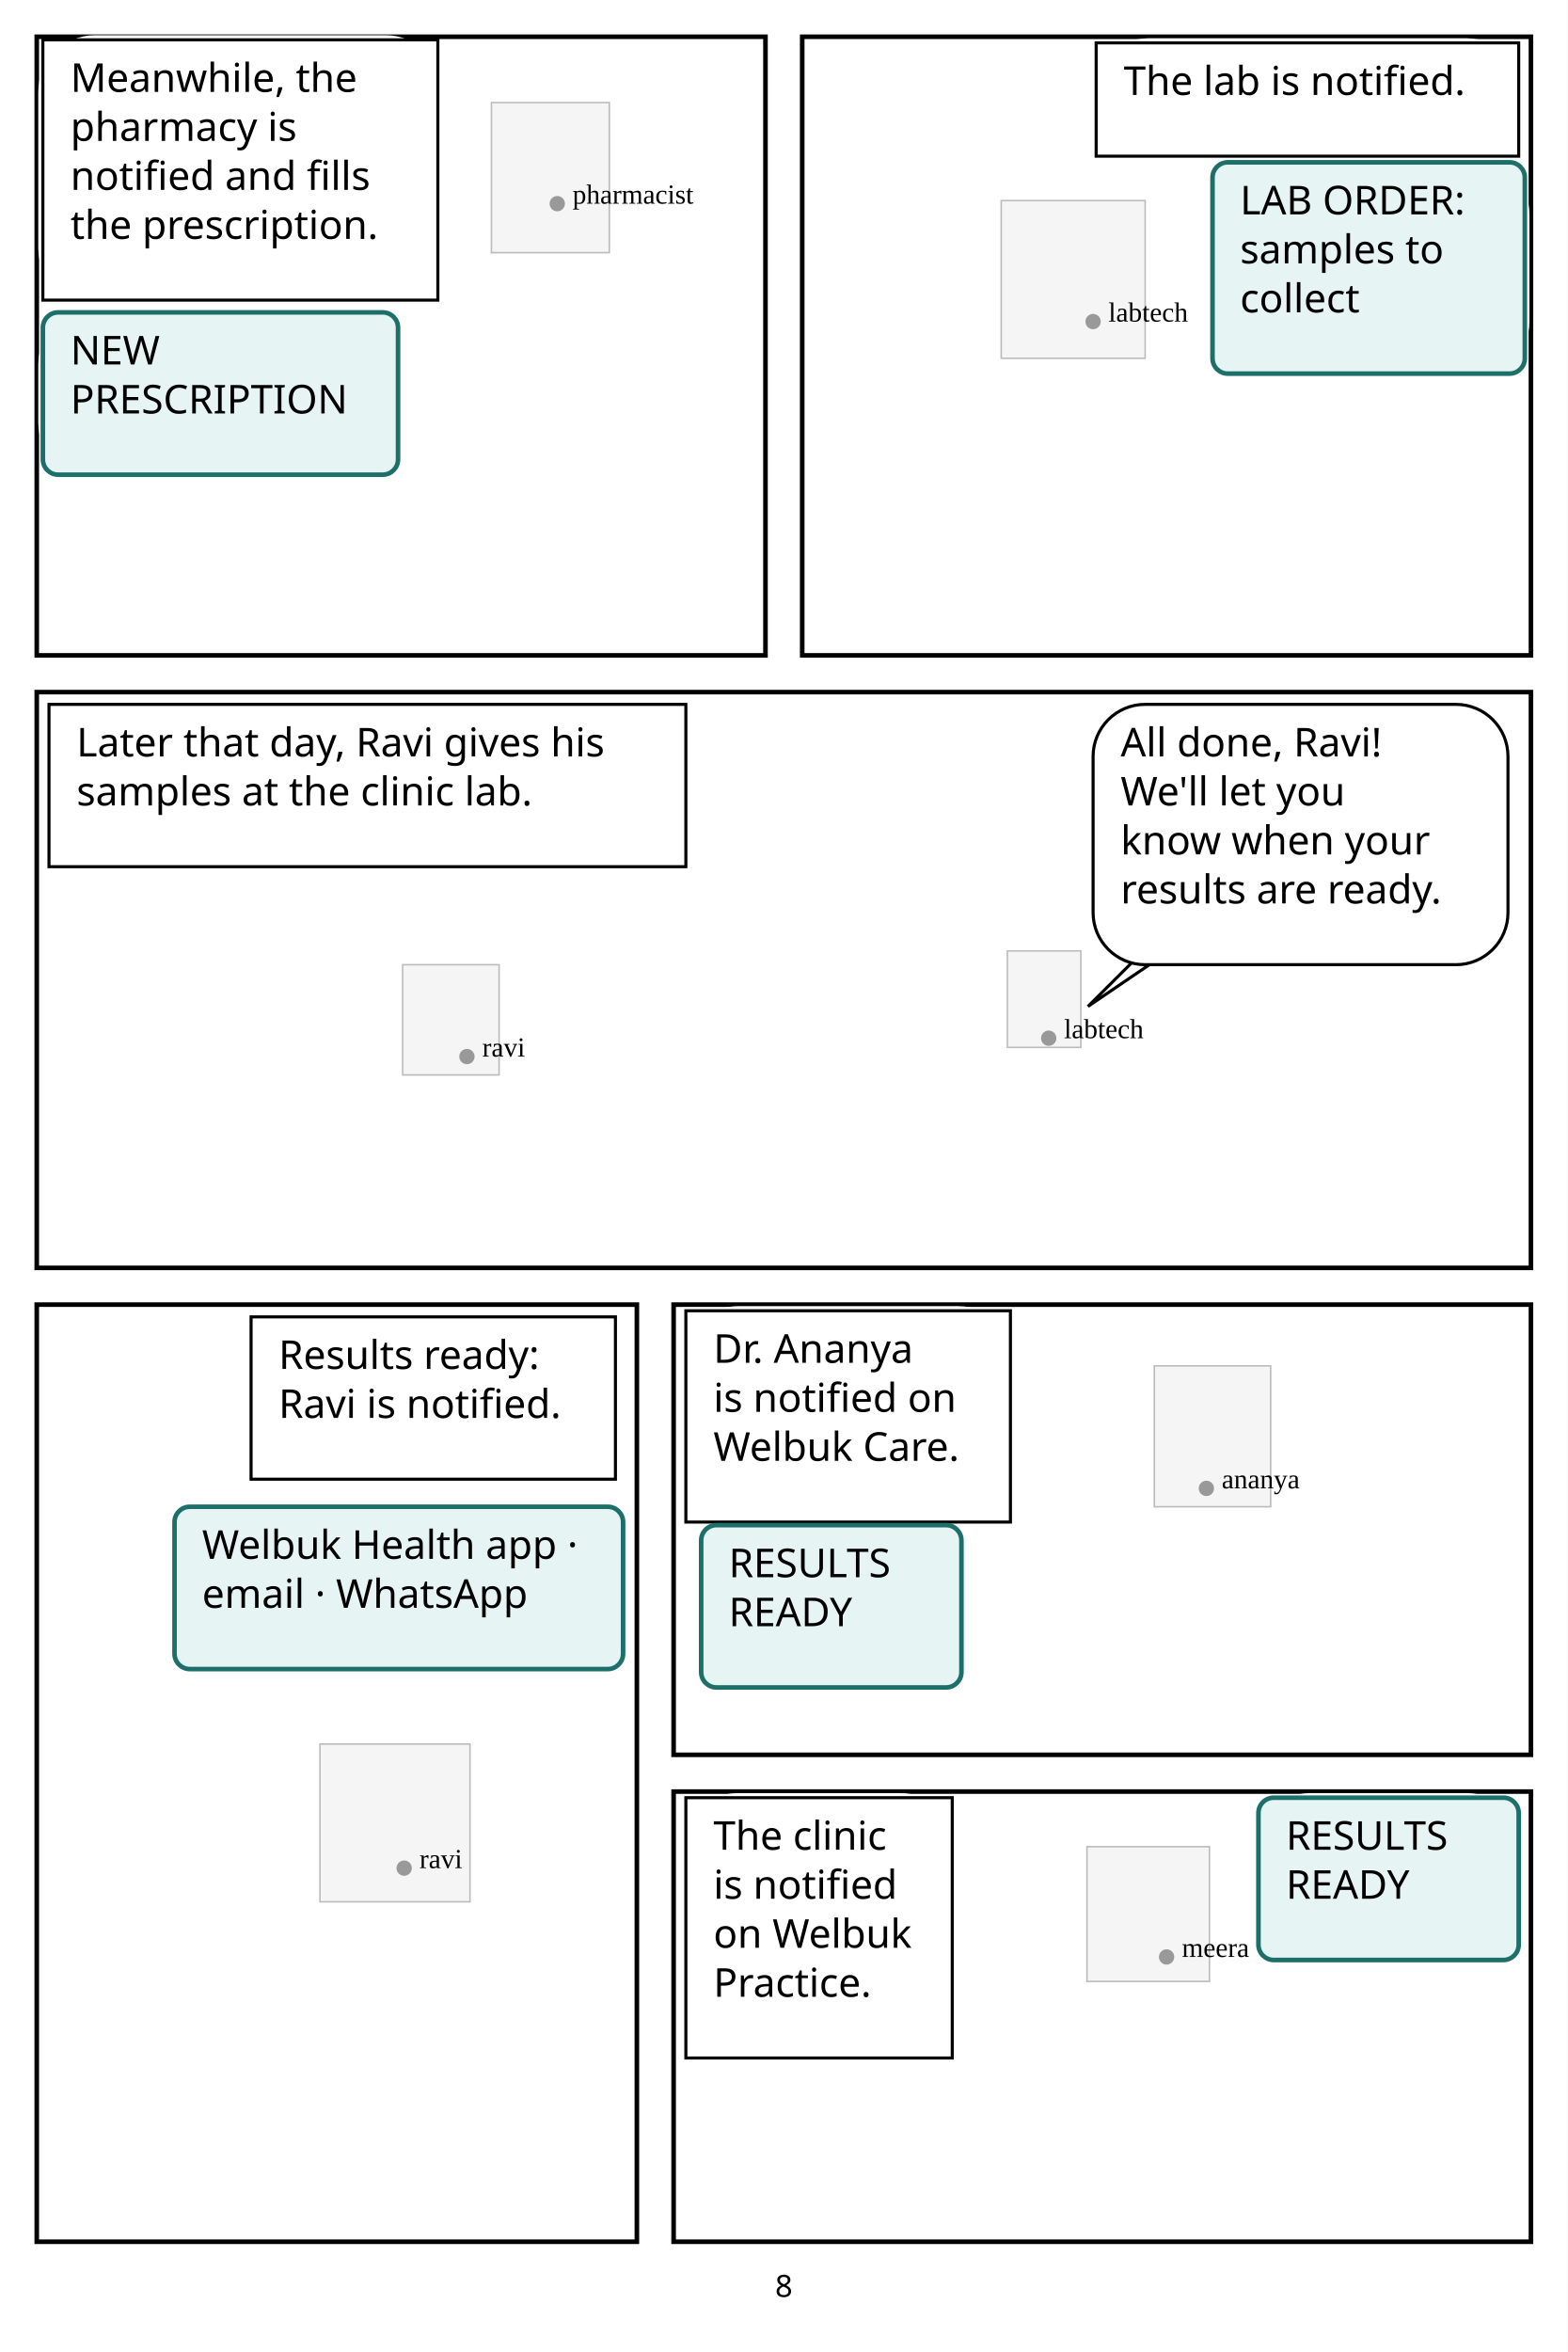
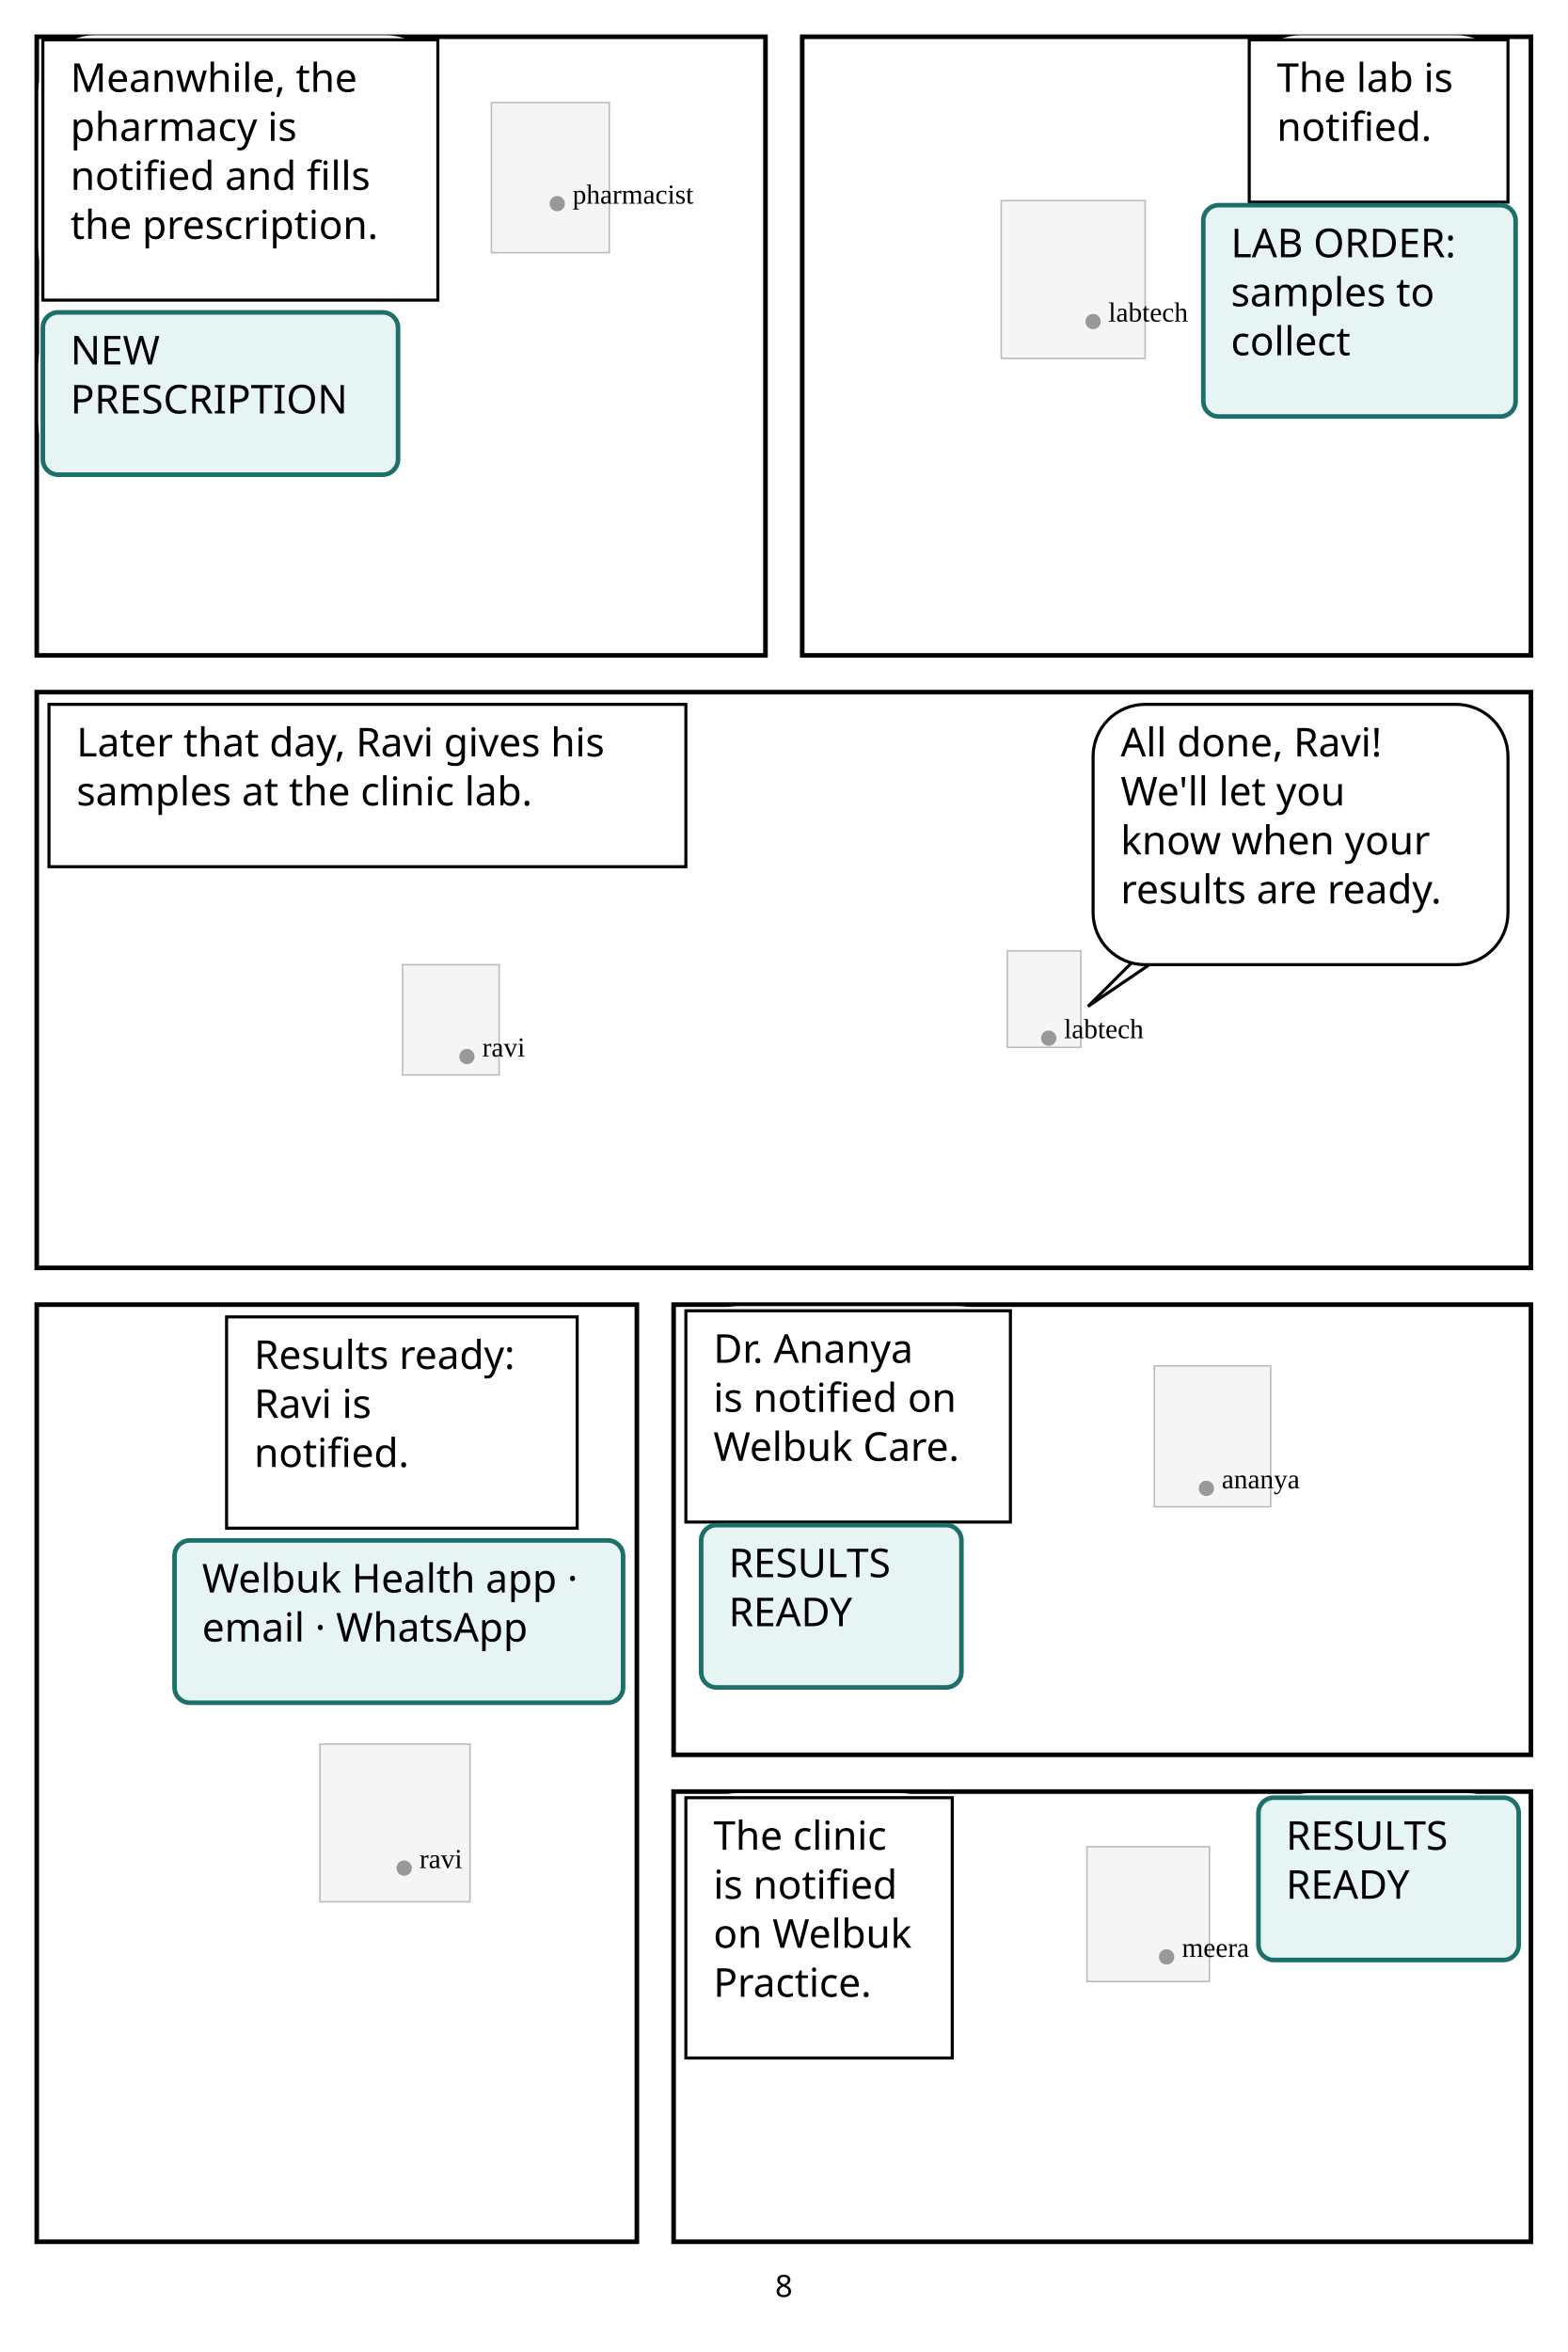
<svg xmlns="http://www.w3.org/2000/svg" width="1024" height="1536" viewBox="0 0 1024 1536">
  <rect width="1024" height="1536" fill="white" />
  <rect x="321" y="67" width="77" height="98" fill="#f5f5f5" stroke="#bbb" />
  <circle cx="364" cy="133" r="5" fill="#999" />
  <text x="374" y="133" font-size="18">pharmacist</text>
  <rect x="24" y="24" width="476" height="404" fill="none" stroke="black" stroke-width="3" />
  <rect x="28" y="26" width="258" height="170" rx="34" fill="white" stroke="white" stroke-width="6" />
  <rect x="28" y="204" width="232" height="106" rx="34" fill="white" stroke="white" stroke-width="6" />
  <rect x="28" y="26" width="258" height="170" fill="white" stroke="black" stroke-width="2" />
  <text x="46" y="60" font-family="Meiryo,MS Gothic,sans-serif" font-size="26" fill="black">Meanwhile, the </text>
  <text x="46" y="92" font-family="Meiryo,MS Gothic,sans-serif" font-size="26" fill="black">pharmacy is </text>
  <text x="46" y="124" font-family="Meiryo,MS Gothic,sans-serif" font-size="26" fill="black">notified and fills </text>
  <text x="46" y="156" font-family="Meiryo,MS Gothic,sans-serif" font-size="26" fill="black">the prescription.</text>
  <rect x="28" y="204" width="232" height="106" rx="10" fill="#e6f4f3" stroke="#1d6f6a" stroke-width="3" />
  <text x="46" y="238" font-family="Meiryo,MS Gothic,sans-serif" font-size="26" fill="black">NEW </text>
  <text x="46" y="270" font-family="Meiryo,MS Gothic,sans-serif" font-size="26" fill="black">PRESCRIPTION</text>
  <rect x="654" y="131" width="94" height="103" fill="#f5f5f5" stroke="#bbb" />
  <circle cx="714" cy="210" r="5" fill="#999" />
  <text x="724" y="210" font-size="18">labtech</text>
  <rect x="524" y="24" width="476" height="404" fill="none" stroke="black" stroke-width="3" />
-   <rect x="716" y="28" width="276" height="74" rx="34" fill="white" stroke="white" stroke-width="6" />
-   <rect x="792" y="106" width="204" height="138" rx="34" fill="white" stroke="white" stroke-width="6" />
-   <rect x="716" y="28" width="276" height="74" fill="white" stroke="black" stroke-width="2" />
-   <text x="734" y="62" font-family="Meiryo,MS Gothic,sans-serif" font-size="26" fill="black">The lab is notified.</text>
-   <rect x="792" y="106" width="204" height="138" rx="10" fill="#e6f4f3" stroke="#1d6f6a" stroke-width="3" />
-   <text x="810" y="140" font-family="Meiryo,MS Gothic,sans-serif" font-size="26" fill="black">LAB ORDER: </text>
-   <text x="810" y="172" font-family="Meiryo,MS Gothic,sans-serif" font-size="26" fill="black">samples to </text>
-   <text x="810" y="204" font-family="Meiryo,MS Gothic,sans-serif" font-size="26" fill="black">collect</text>
+   <rect x="816" y="26" width="169" height="106" rx="34" fill="white" stroke="white" stroke-width="6" />
+   <rect x="786" y="134" width="204" height="138" rx="34" fill="white" stroke="white" stroke-width="6" />
+   <rect x="816" y="26" width="169" height="106" fill="white" stroke="black" stroke-width="2" />
+   <text x="834" y="60" font-family="Meiryo,MS Gothic,sans-serif" font-size="26" fill="black">The lab is </text>
+   <text x="834" y="92" font-family="Meiryo,MS Gothic,sans-serif" font-size="26" fill="black">notified.</text>
+   <rect x="786" y="134" width="204" height="138" rx="10" fill="#e6f4f3" stroke="#1d6f6a" stroke-width="3" />
+   <text x="804" y="168" font-family="Meiryo,MS Gothic,sans-serif" font-size="26" fill="black">LAB ORDER: </text>
+   <text x="804" y="200" font-family="Meiryo,MS Gothic,sans-serif" font-size="26" fill="black">samples to </text>
+   <text x="804" y="232" font-family="Meiryo,MS Gothic,sans-serif" font-size="26" fill="black">collect</text>
  <rect x="263" y="630" width="63" height="72" fill="#f5f5f5" stroke="#bbb" />
  <circle cx="305" cy="690" r="5" fill="#999" />
  <text x="315" y="690" font-size="18">ravi</text>
  <rect x="658" y="621" width="48" height="63" fill="#f5f5f5" stroke="#bbb" />
  <circle cx="685" cy="678" r="5" fill="#999" />
  <text x="695" y="678" font-size="18">labtech</text>
  <rect x="24" y="452" width="976" height="376" fill="none" stroke="black" stroke-width="3" />
  <rect x="32" y="460" width="416" height="106" rx="34" fill="white" stroke="white" stroke-width="6" />
  <rect x="714" y="460" width="271" height="170" rx="34" fill="white" stroke="white" stroke-width="6" />
  <path d="M 740.479 627.485 L 710.666 657.249 L 754.479 627.485 Z" fill="white" stroke="white" stroke-width="6" stroke-linejoin="round" />
  <rect x="32" y="460" width="416" height="106" fill="white" stroke="black" stroke-width="2" />
  <text x="50" y="494" font-family="Meiryo,MS Gothic,sans-serif" font-size="26" fill="black">Later that day, Ravi gives his </text>
  <text x="50" y="526" font-family="Meiryo,MS Gothic,sans-serif" font-size="26" fill="black">samples at the clinic lab.</text>
  <path data-speaker="labtech" d="M 740.479 627.485 L 710.666 657.249 L 754.479 627.485" fill="white" stroke="black" stroke-width="2" />
  <rect x="714" y="460" width="271" height="170" rx="34" fill="white" stroke="black" stroke-width="2" />
  <text x="732" y="494" font-family="Meiryo,MS Gothic,sans-serif" font-size="26" fill="black">All done, Ravi! </text>
  <text x="732" y="526" font-family="Meiryo,MS Gothic,sans-serif" font-size="26" fill="black">We'll let you </text>
  <text x="732" y="558" font-family="Meiryo,MS Gothic,sans-serif" font-size="26" fill="black">know when your </text>
  <text x="732" y="590" font-family="Meiryo,MS Gothic,sans-serif" font-size="26" fill="black">results are ready.</text>
  <rect x="209" y="1139" width="98" height="103" fill="#f5f5f5" stroke="#bbb" />
  <circle cx="264" cy="1220" r="5" fill="#999" />
  <text x="274" y="1220" font-size="18">ravi</text>
  <rect x="24" y="852" width="392" height="612" fill="none" stroke="black" stroke-width="3" />
-   <rect x="164" y="860" width="238" height="106" rx="34" fill="white" stroke="white" stroke-width="6" />
-   <rect x="114" y="984" width="293" height="106" rx="34" fill="white" stroke="white" stroke-width="6" />
-   <rect x="164" y="860" width="238" height="106" fill="white" stroke="black" stroke-width="2" />
-   <text x="182" y="894" font-family="Meiryo,MS Gothic,sans-serif" font-size="26" fill="black">Results ready: </text>
-   <text x="182" y="926" font-family="Meiryo,MS Gothic,sans-serif" font-size="26" fill="black">Ravi is notified.</text>
-   <rect x="114" y="984" width="293" height="106" rx="10" fill="#e6f4f3" stroke="#1d6f6a" stroke-width="3" />
-   <text x="132" y="1018" font-family="Meiryo,MS Gothic,sans-serif" font-size="26" fill="black">Welbuk Health app · </text>
-   <text x="132" y="1050" font-family="Meiryo,MS Gothic,sans-serif" font-size="26" fill="black">email · WhatsApp</text>
+   <rect x="148" y="860" width="229" height="138" rx="34" fill="white" stroke="white" stroke-width="6" />
+   <rect x="114" y="1006" width="293" height="106" rx="34" fill="white" stroke="white" stroke-width="6" />
+   <rect x="148" y="860" width="229" height="138" fill="white" stroke="black" stroke-width="2" />
+   <text x="166" y="894" font-family="Meiryo,MS Gothic,sans-serif" font-size="26" fill="black">Results ready: </text>
+   <text x="166" y="926" font-family="Meiryo,MS Gothic,sans-serif" font-size="26" fill="black">Ravi is </text>
+   <text x="166" y="958" font-family="Meiryo,MS Gothic,sans-serif" font-size="26" fill="black">notified.</text>
+   <rect x="114" y="1006" width="293" height="106" rx="10" fill="#e6f4f3" stroke="#1d6f6a" stroke-width="3" />
+   <text x="132" y="1040" font-family="Meiryo,MS Gothic,sans-serif" font-size="26" fill="black">Welbuk Health app · </text>
+   <text x="132" y="1072" font-family="Meiryo,MS Gothic,sans-serif" font-size="26" fill="black">email · WhatsApp</text>
  <rect x="754" y="892" width="76" height="92" fill="#f5f5f5" stroke="#bbb" />
  <circle cx="788" cy="972" r="5" fill="#999" />
  <text x="798" y="972" font-size="18">ananya</text>
  <rect x="440" y="852" width="560" height="294" fill="none" stroke="black" stroke-width="3" />
  <rect x="448" y="856" width="212" height="138" rx="34" fill="white" stroke="white" stroke-width="6" />
  <rect x="458" y="996" width="170" height="106" rx="34" fill="white" stroke="white" stroke-width="6" />
  <rect x="448" y="856" width="212" height="138" fill="white" stroke="black" stroke-width="2" />
  <text x="466" y="890" font-family="Meiryo,MS Gothic,sans-serif" font-size="26" fill="black">Dr. Ananya </text>
  <text x="466" y="922" font-family="Meiryo,MS Gothic,sans-serif" font-size="26" fill="black">is notified on </text>
  <text x="466" y="954" font-family="Meiryo,MS Gothic,sans-serif" font-size="26" fill="black">Welbuk Care.</text>
  <rect x="458" y="996" width="170" height="106" rx="10" fill="#e6f4f3" stroke="#1d6f6a" stroke-width="3" />
  <text x="476" y="1030" font-family="Meiryo,MS Gothic,sans-serif" font-size="26" fill="black">RESULTS </text>
  <text x="476" y="1062" font-family="Meiryo,MS Gothic,sans-serif" font-size="26" fill="black">READY</text>
  <rect x="710" y="1206" width="80" height="88" fill="#f5f5f5" stroke="#bbb" />
  <circle cx="762" cy="1278" r="5" fill="#999" />
  <text x="772" y="1278" font-size="18">meera</text>
  <rect x="440" y="1170" width="560" height="294" fill="none" stroke="black" stroke-width="3" />
  <rect x="448" y="1174" width="174" height="170" rx="34" fill="white" stroke="white" stroke-width="6" />
  <rect x="822" y="1174" width="170" height="106" rx="34" fill="white" stroke="white" stroke-width="6" />
  <rect x="448" y="1174" width="174" height="170" fill="white" stroke="black" stroke-width="2" />
  <text x="466" y="1208" font-family="Meiryo,MS Gothic,sans-serif" font-size="26" fill="black">The clinic </text>
  <text x="466" y="1240" font-family="Meiryo,MS Gothic,sans-serif" font-size="26" fill="black">is notified </text>
  <text x="466" y="1272" font-family="Meiryo,MS Gothic,sans-serif" font-size="26" fill="black">on Welbuk </text>
  <text x="466" y="1304" font-family="Meiryo,MS Gothic,sans-serif" font-size="26" fill="black">Practice.</text>
  <rect x="822" y="1174" width="170" height="106" rx="10" fill="#e6f4f3" stroke="#1d6f6a" stroke-width="3" />
  <text x="840" y="1208" font-family="Meiryo,MS Gothic,sans-serif" font-size="26" fill="black">RESULTS </text>
  <text x="840" y="1240" font-family="Meiryo,MS Gothic,sans-serif" font-size="26" fill="black">READY</text>
  <text x="512" y="1500" text-anchor="middle" font-family="sans-serif" font-size="20">8</text>
</svg>
